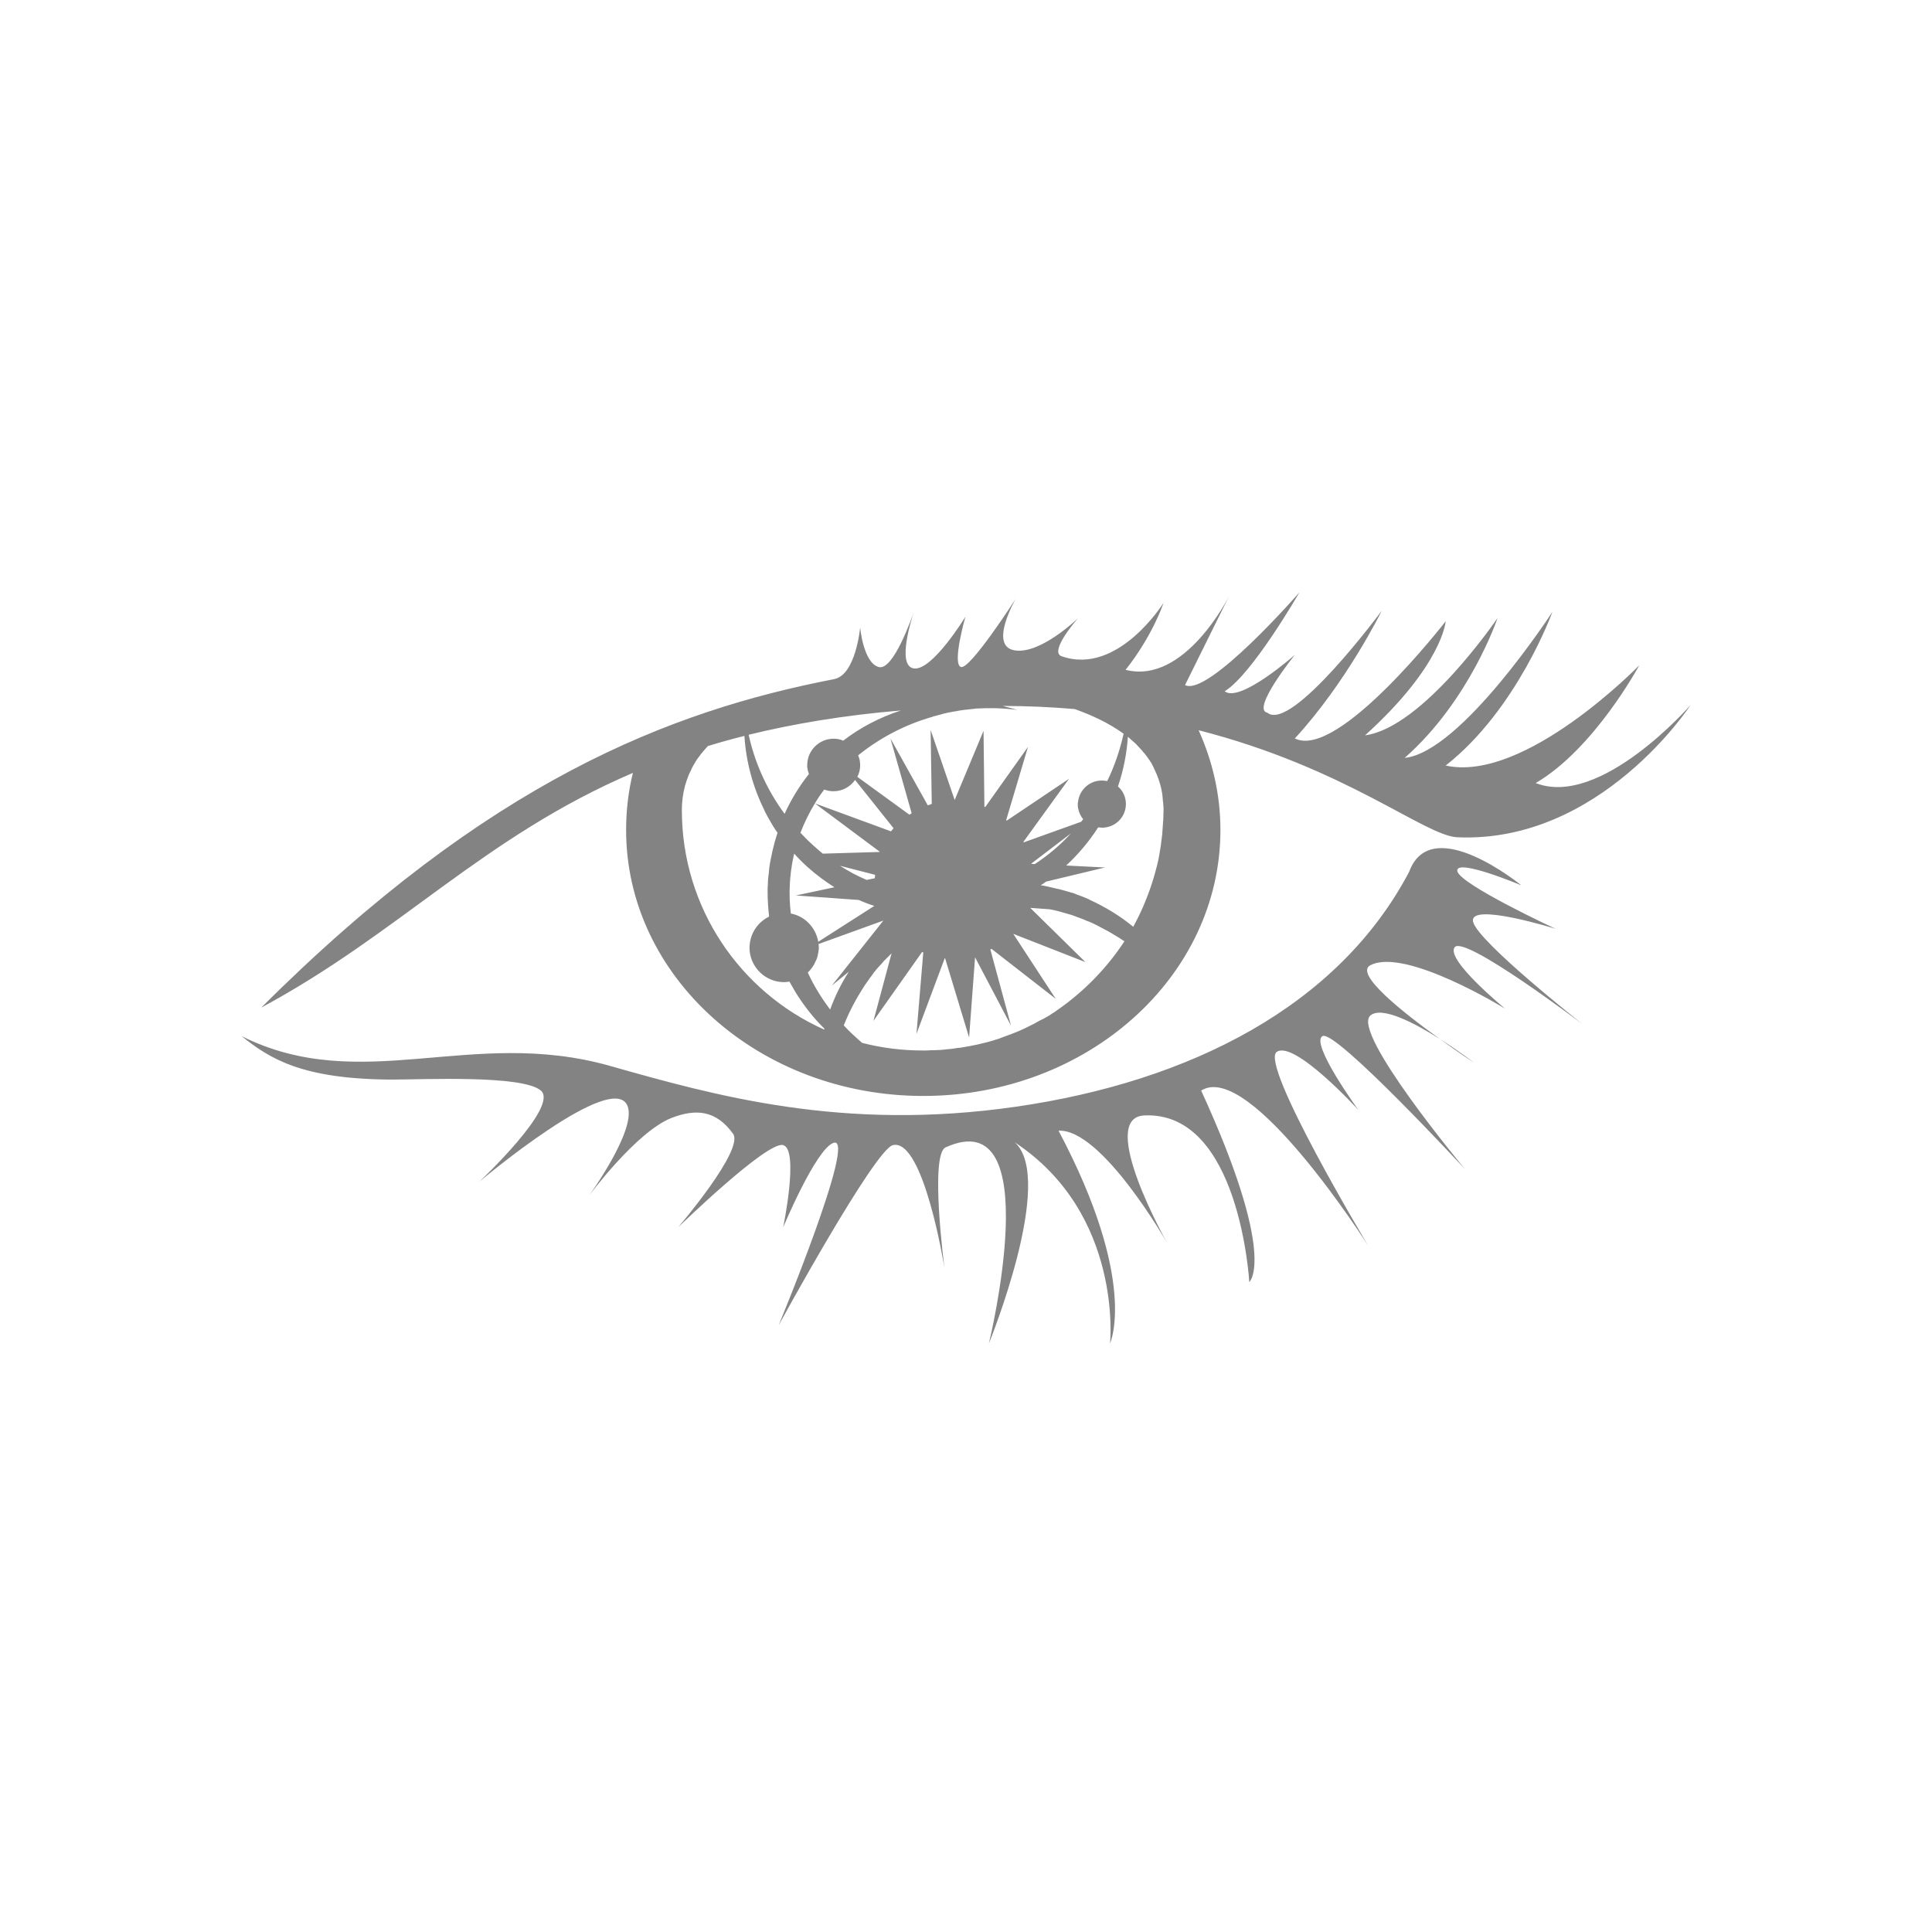
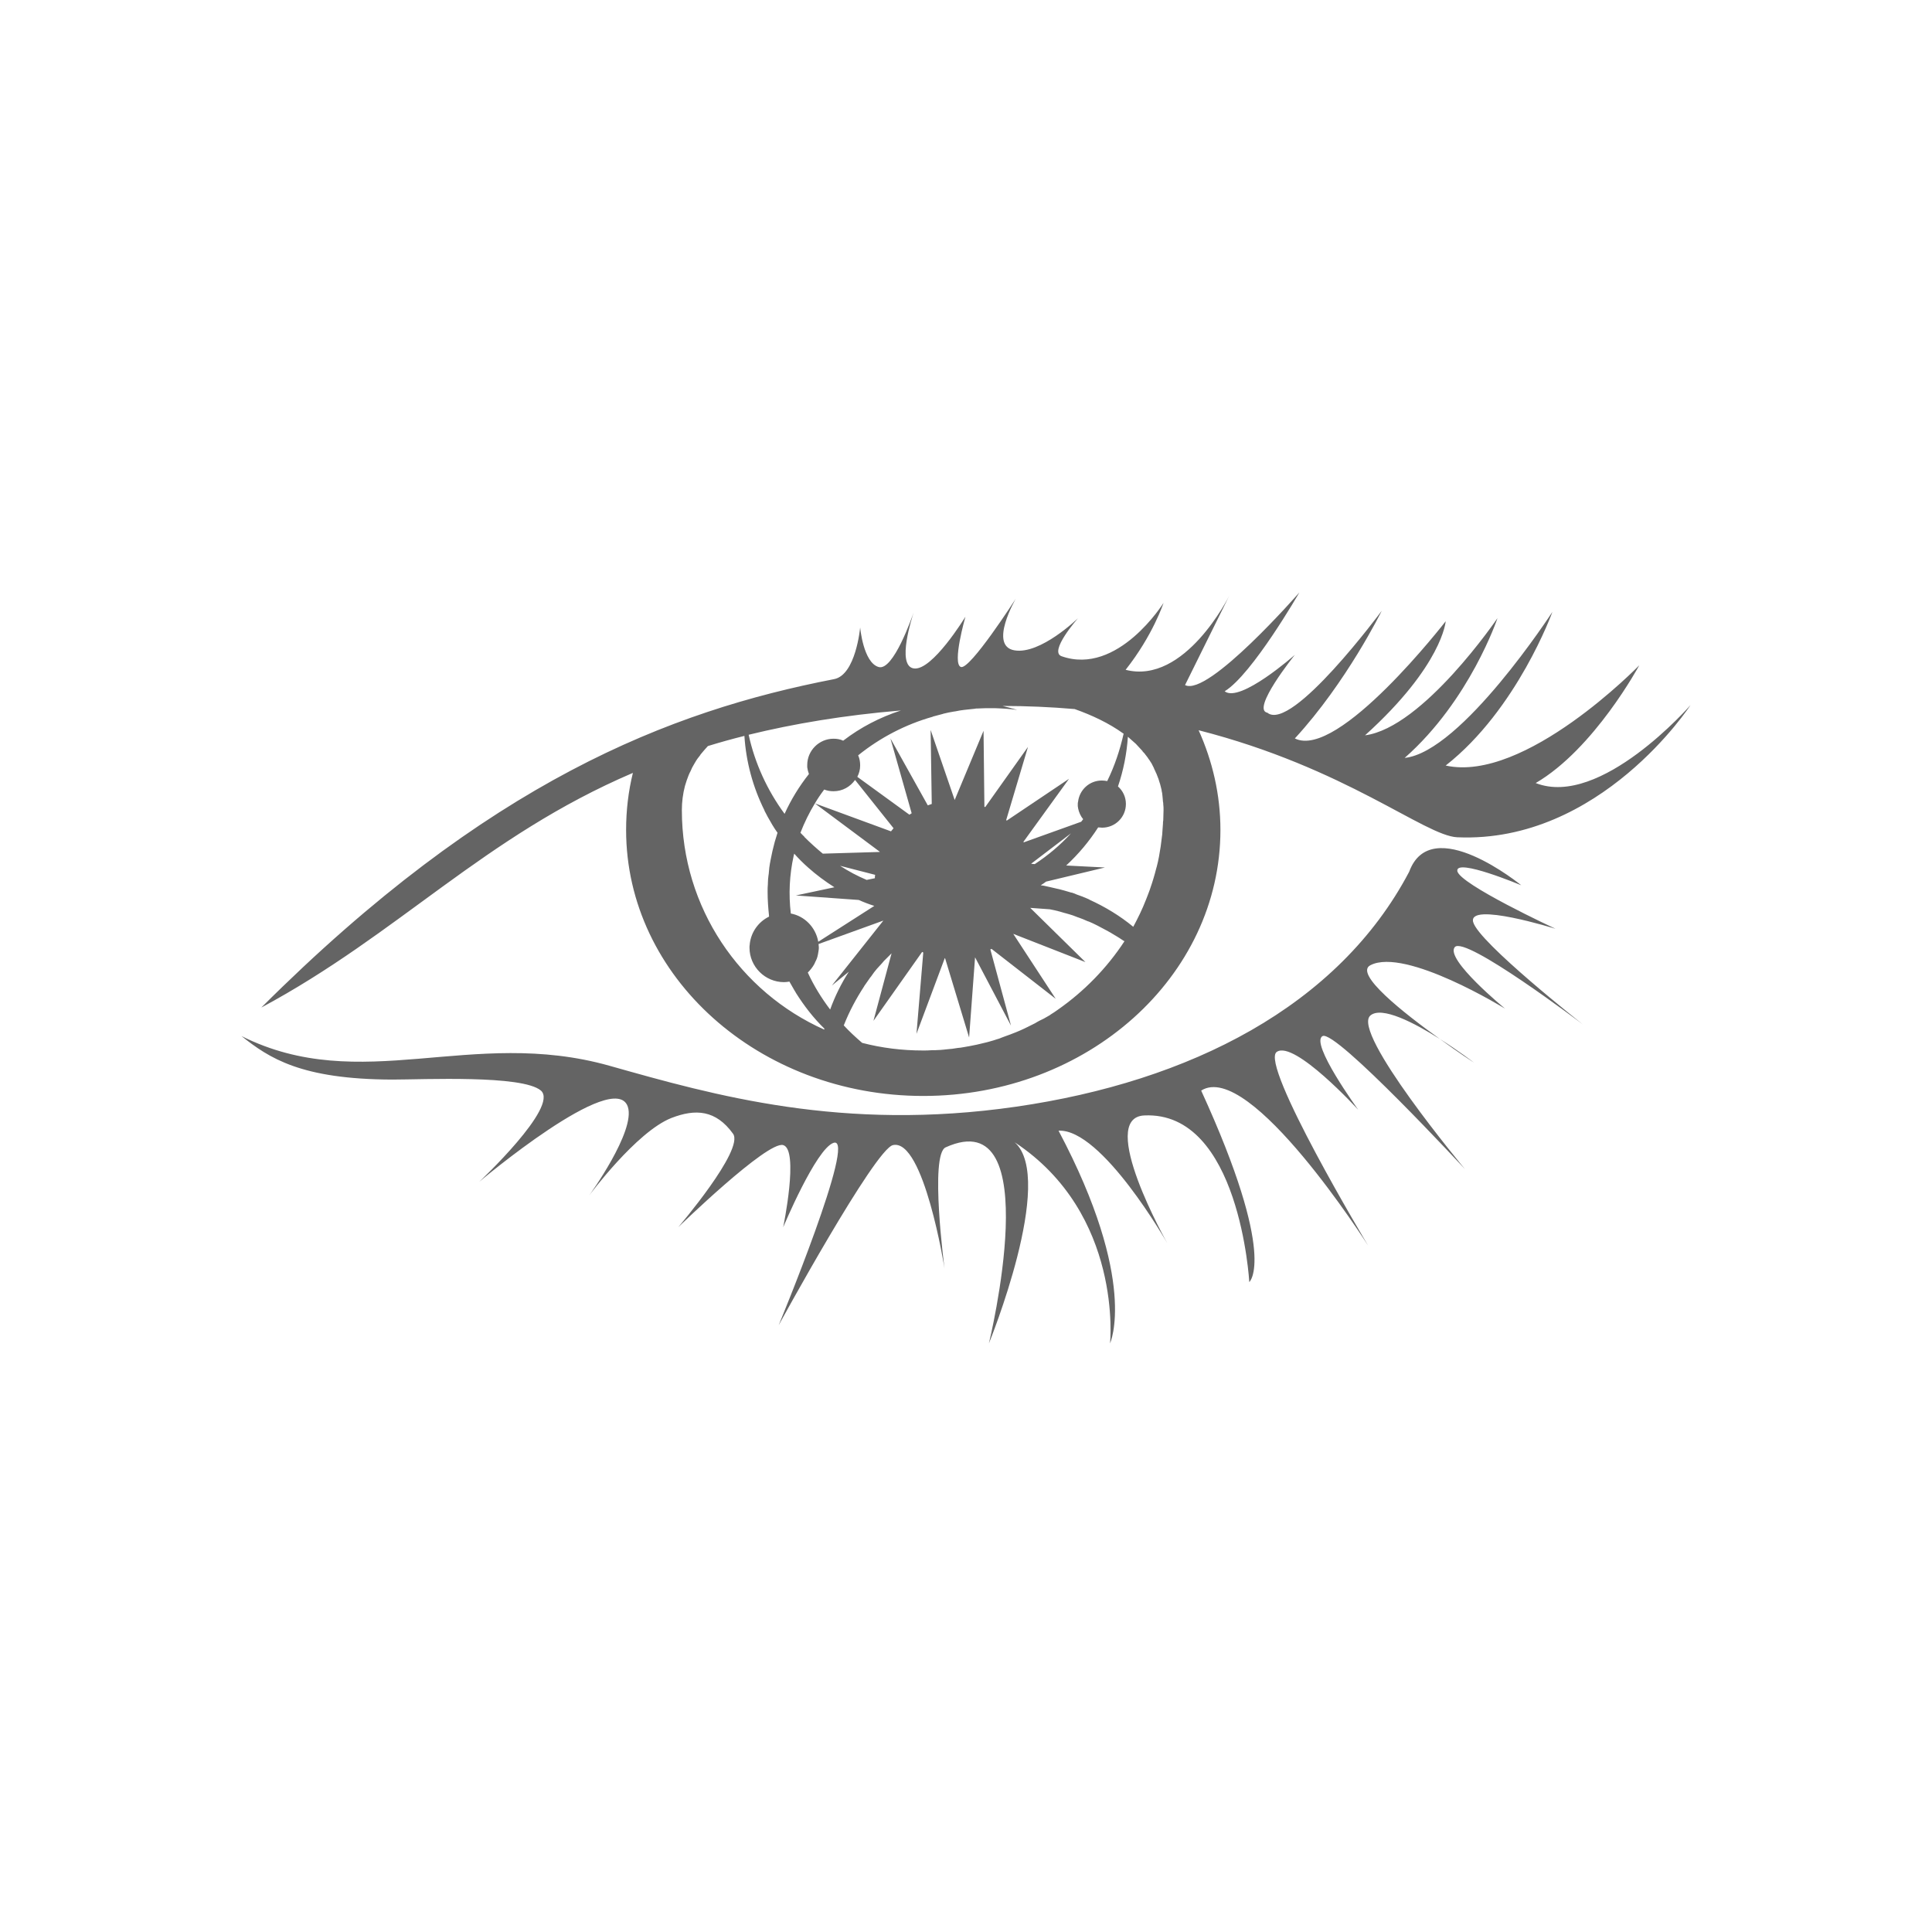
<svg xmlns="http://www.w3.org/2000/svg" width="512" height="512" fill="none" viewBox="0 0 512 512">
-   <path fill="#838383" d="M390.625 281.609s-4.05-2.62-9.075-6.287c5.1 3.218 9.075 6.287 9.075 6.287M448 186.861s-23.85 36.672-61.8 35.025c-8.625-.374-29.55-18.41-68.55-28.364 3.675 8.158 5.775 17.064 5.775 26.419 0 38.916-35.25 70.499-78.75 70.499s-78.75-31.583-78.75-70.499c0-5.164.6-10.254 1.8-15.118-39.525 16.914-61.95 42.584-98.475 62.192 60.15-60.022 108.225-78.582 151.8-87.039 5.775-1.123 6.9-13.696 6.9-13.696s.825 9.28 4.875 10.478c3.9 1.197 8.925-13.397 9.3-14.444-.3.973-4.65 14.07 0 14.818 4.875.823 13.725-13.696 13.725-13.696s-3.6 12.499-1.2 13.322 14.55-18.112 14.55-18.112-7.275 12.499-.375 13.696c6.9 1.198 16.875-8.532 16.875-8.532s-7.875 8.906-4.35 10.104c14.925 5.239 27-14.145 27-14.145s-2.775 8.532-10.05 17.737c15.75 4.042 27.45-19.608 27.45-19.608l-11.7 23.65c6.075 3.218 30.3-24.548 30.3-24.548s-12.525 21.778-19.8 26.194c4.05 3.218 18.6-9.654 18.6-9.654s-11.7 14.519-7.275 15.342c6.45 5.239 30.3-27.017 30.3-27.017s-9.3 18.934-23.025 33.827c11.475 5.763 39.975-31.058 39.975-31.058s-.825 11.675-21.375 30.235c15.375-2.021 35.1-31.059 35.1-31.059s-7.275 21.779-24.6 37.046c15.075-1.571 39.15-38.692 39.15-38.692s-9.3 25.82-28.275 40.713c21 4.64 51.3-26.568 51.3-26.568s-11.925 22.152-27.45 31.208C424.15 214.253 448 186.861 448 186.861m-164.175 33.978-10.5 8.008v.074l.9.075c3.525-2.32 6.75-5.014 9.6-8.157m-.525-14.444-12.075 16.689c0 .075.075.075.075.15l15.225-5.464c.15-.224.375-.449.525-.673q-1.012-1.236-1.35-2.919v-.075c0-.15-.075-.299-.075-.449v-.524c0-.224 0-.449.075-.673.375-3.144 3-5.613 6.3-5.613.525 0 .975.074 1.425.149 1.95-3.966 3.375-8.232 4.35-12.573-.075 0-.075-.075-.15-.075-3.75-2.694-8.175-4.79-12.825-6.436a222 222 0 0 0-19.125-.823c1.35.299 2.625.673 3.9 1.048-.975-.15-1.875-.225-2.85-.3-.375 0-.825-.075-1.2-.075-.525 0-1.05-.075-1.65-.075h-2.85c-.675 0-1.35.075-1.95.075-.3 0-.525 0-.825.075-.675.075-1.425.15-2.1.225-.225 0-.45.075-.675.075-.75.074-1.5.224-2.25.374-.15 0-.375.075-.525.075-.825.149-1.725.299-2.55.523-.075 0-.15 0-.225.075-.825.225-1.725.449-2.55.674-.075 0-.075 0-.15.075-7.2 2.02-13.95 5.538-19.725 10.178l-.075.075c.375.823.525 1.721.525 2.694 0 1.123-.3 2.096-.75 2.994l13.8 10.028c.225-.149.375-.224.6-.374l-5.625-19.833 9.9 17.737c.375-.149.675-.224 1.05-.374l-.3-19.608L253 212.008l7.65-18.336.225 20.132c.075 0 .15.075.225.075l11.325-15.941-5.775 19.383.15.15zm-66.45 43.182 14.85-9.504a39 39 0 0 1-4.125-1.572l-16.65-1.197 10.2-2.171c-2.475-1.572-4.8-3.293-6.975-5.239a42 42 0 0 1-3.675-3.667c-.075.225-.075.374-.15.599a45.6 45.6 0 0 0-.75 15.267c3.675.674 6.6 3.667 7.275 7.484m-.9-36.671a50 50 0 0 0-3.825 7.783c.375.449.825.823 1.2 1.197-.075-.074-.15-.149-.225-.149a71 71 0 0 0 4.95 4.49l15.075-.449v-.075zm13.725 20.281 2.175-.449c0-.299 0-.598.075-.898l-9.3-2.395a45 45 0 0 0 7.05 3.742m6.45-12.872c.225-.3.45-.524.675-.823l-10.2-12.798c-1.275 1.796-3.3 2.993-5.7 2.993q-1.35 0-2.475-.449a39 39 0 0 0-2.475 3.668zm2.625-32.032c-15.15 1.272-28.425 3.518-40.35 6.436 1.65 7.559 4.95 14.744 9.525 20.956a50.4 50.4 0 0 1 6.45-10.553 8 8 0 0 1-.45-1.796v-.599c0-3.817 3.15-6.96 6.975-6.96.9 0 1.8.15 2.55.524 4.575-3.517 9.75-6.212 15.3-8.008M220 267.539a50 50 0 0 1 4.95-10.029l-4.5 3.668 13.65-17.214-17.175 6.212c0 .299.075.524.075.823 0 .3 0 .674-.075.973 0 .15-.075.3-.075.449s-.075.3-.075.449c-.075.225-.075.449-.15.674 0 .075-.075.15-.075.224-.075.225-.15.524-.3.749 0 .075 0 .075-.075.149-.15.3-.225.524-.375.824-.45.823-1.05 1.571-1.725 2.245 1.575 3.443 3.6 6.735 5.925 9.804m-1.575 5.314c0-.075 0-.15.075-.225-2.925-2.844-5.4-6.062-7.575-9.505 0-.074-.075-.074-.075-.149-.3-.449-.525-.898-.75-1.273l-.9-1.571c-.45.075-.9.149-1.425.149-5.025 0-9.15-4.116-9.15-9.13 0-.299 0-.599.075-.898v-.15a9.2 9.2 0 0 1 5.1-7.184v-.225c-.225-2.096-.375-4.191-.375-6.287v-.074c0-.674 0-1.422.075-2.096v-.224c0-.674.075-1.273.15-1.946 0-.15.075-.375.075-.524.075-.524.075-1.123.15-1.647.075-.299.075-.598.15-.973.075-.374.15-.823.225-1.197.15-.748.3-1.422.45-2.17a52 52 0 0 1 1.35-4.865c-.975-1.347-1.8-2.769-2.625-4.266 0-.075-.075-.075-.075-.15-.225-.449-.525-.973-.75-1.422v-.074a51.55 51.55 0 0 1-5.325-19.758q-4.95 1.235-9.675 2.694c-.675.748-1.35 1.497-1.95 2.245 0 .075-.075.075-.075.15-.225.299-.525.673-.75.973-.075.15-.225.299-.3.449-.15.224-.3.524-.45.748-.075.15-.225.375-.3.524-.15.225-.225.449-.375.674-.075.224-.225.449-.3.673s-.225.449-.3.599c-.075.225-.225.449-.3.674-.375.898-.675 1.871-.975 2.844a25.2 25.2 0 0 0-.825 6.436c0 25.894 15.45 48.197 37.725 58.151M298 249.428c-.075 0-.075-.075-.15-.075-.075-.075-.15-.075-.15-.075-.675-.449-1.425-.973-2.1-1.347-.075 0-.075-.075-.15-.075-.75-.449-1.425-.898-2.175-1.272-.075 0-.075-.075-.15-.075-.75-.374-1.5-.823-2.25-1.198-.075 0-.075-.074-.15-.074-.75-.375-1.5-.749-2.25-1.048h-.075c-.15-.075-.225-.075-.375-.15-.675-.299-1.35-.599-2.025-.823-.15-.075-.3-.075-.45-.15s-.225-.075-.375-.149c-.6-.225-1.125-.45-1.725-.599-.375-.075-.675-.225-1.05-.3-.075 0-.225-.074-.3-.074-.45-.15-.825-.225-1.275-.375-.9-.224-1.725-.449-2.625-.598l-5.175-.375 14.625 14.37-19.125-7.484 11.25 17.213-17.025-13.247c-.075.075-.225.15-.3.15l5.475 20.207-9.525-18.112-1.575 21.255-6.375-21.03h-.075l-7.5 20.057 1.8-21.554c-.075-.075-.225-.075-.3-.149l-12.9 18.261 4.8-17.887-2.025 2.02c-.375.449-.75.898-1.125 1.273-.225.299-.525.524-.75.823a18 18 0 0 0-1.425 1.871c-.075.15-.225.299-.3.374l-1.575 2.245c0 .075-.075.075-.075.15-2.1 3.218-3.9 6.586-5.325 10.178 0 .075-.075.075-.075.15 1.5 1.646 3.15 3.143 4.875 4.64 5.175 1.347 10.575 2.021 16.125 2.021.75 0 1.5 0 2.325-.075h.75c.525 0 1.05-.075 1.575-.075.3 0 .525-.075.825-.075.45-.075.975-.075 1.425-.149.3 0 .525-.075.825-.075.525-.075.975-.15 1.5-.225.225 0 .525-.075.75-.075.6-.074 1.2-.224 1.725-.299.15 0 .3-.075.45-.075l2.25-.449c.075 0 .15-.075.3-.075.6-.149 1.275-.299 1.875-.449.225-.075.375-.075.6-.149l1.575-.449.675-.225c.525-.15 1.05-.299 1.5-.524.225-.075.375-.15.6-.224.525-.225 1.125-.375 1.65-.599.15-.075.225-.075.375-.15a40 40 0 0 0 4.125-1.796c.075 0 .15-.075.15-.075l1.8-.898c.15-.075.3-.15.375-.224.525-.3 1.05-.599 1.575-.824l.45-.224 1.575-.898c.075-.075.225-.15.3-.225.6-.374 1.2-.748 1.8-1.197 6.975-4.865 13.05-11.077 17.7-18.186m5.7-11.002c.3-.823.675-1.646.975-2.544.075-.15.075-.3.15-.449a61 61 0 0 0 1.575-5.239c.075-.15.075-.375.15-.524.225-.898.45-1.796.6-2.694l.45-2.695c0-.224.075-.449.075-.598l.225-1.797c.075-.523.15-1.047.15-1.571.075-.674.075-1.347.15-2.021 0-.299 0-.599.075-.898 0-.898.075-1.796.075-2.694 0-.524 0-1.048-.075-1.572 0-.224 0-.449-.075-.673 0-.3-.075-.599-.075-.899 0-.224-.075-.523-.075-.748s-.075-.449-.075-.673c-.075-.3-.15-.599-.15-.824-.075-.224-.075-.374-.15-.598l-.225-.899c-.075-.149-.075-.299-.15-.449-.075-.299-.225-.673-.3-.972-.075-.15-.075-.225-.15-.375-.15-.299-.225-.673-.375-.973-.075-.074-.075-.224-.15-.299-.15-.374-.3-.674-.45-.973 0-.075-.075-.15-.075-.224-.15-.375-.375-.674-.525-1.048 0-.075-.075-.075-.075-.15-.225-.374-.45-.673-.675-1.048l-.075-.074a9 9 0 0 0-.75-1.048s0-.075-.075-.075c-.225-.374-.525-.674-.825-.973v-.075c-.3-.299-.6-.673-.9-.973s-.6-.673-.9-.973l-2.025-1.796c-.075 0-.075-.075-.075-.075-.3 4.566-1.2 8.981-2.625 13.172a6.16 6.16 0 0 1 2.1 4.64c0 3.518-2.85 6.287-6.3 6.287-.375 0-.675-.075-1.05-.075a52.3 52.3 0 0 1-8.475 10.103l10.275.524-15.6 3.742c-.45.375-.975.674-1.425.973.6.075 1.125.15 1.65.3.225.074.45.074.675.149.3.075.675.15.975.225s.6.149.975.224c.225.075.45.075.675.15.375.075.75.225 1.125.299.15.075.375.075.525.15.45.15.825.225 1.275.374.15.075.225.075.375.075.45.15.9.299 1.35.524.075 0 .15.075.225.075.45.15.975.374 1.425.524.075 0 .075.075.15.075.525.224.975.374 1.425.598 0 0 .075 0 .075.075 4.125 1.871 8.1 4.266 11.625 7.185 1.2-2.245 2.4-4.64 3.375-7.185m115.8 33.079s-27.675-21.778-29.1-27.167c-1.425-5.463 21.825 1.797 21.825 1.797s-25.65-11.9-26.025-15.343 16.95 3.817 16.95 3.817-23.85-19.533-29.7-3.592c-18.75 35.624-58.125 55.606-104.175 62.267s-79.95-2.994-107.775-10.852c-36.675-10.328-65.7 8.008-97.5-7.858 7.35 5.837 15.75 11.45 39.975 11.525 8.25 0 34.5-1.272 39.375 2.919 4.875 4.266-16.35 24.173-16.35 24.173s35.85-30.235 39.375-19.907c2.175 6.436-10.275 23.575-10.275 23.575s12.525-16.914 21.825-20.581c6.375-2.47 11.775-2.171 16.35 4.191 3 4.266-14.55 24.772-14.55 24.772s23.625-22.976 27.825-21.779c4.275 1.198 0 21.779 0 21.779s8.7-20.806 13.35-22.378c6.375-2.095-14.55 48.347-14.55 48.347s25.5-46.7 30.3-47.748c8.175-1.796 13.65 32.631 13.65 32.631s-3.975-30.086.3-32.032C277.75 291.787 262.075 356 262.075 356s17.775-43.557 6.825-53.286C297.7 321.723 294.175 356 294.175 356s7.575-16.315-13.65-56.355c11.475-.598 28.8 29.787 28.8 29.787s-18.75-33.229-6.075-33.828c25.275-1.197 27.825 44.156 27.825 44.156s7.575-6.362-12.75-50.742c12.9-8.232 44.25 41.087 44.25 41.087s-28.875-48.122-24.225-51.34 21.6 15.342 21.6 15.342-12.9-17.737-9.45-19.533 37.725 35.25 37.725 35.25-30.3-36.298-25.05-40.713c3-2.545 11.625 1.945 18.375 6.211-9.6-6.885-22.8-17.288-18.375-19.533 9.3-4.79 35.7 11.525 35.7 11.525s-15.975-13.097-13.35-16.315c2.7-3.218 33.975 20.506 33.975 20.506" />
+   <path fill="#646464" d="M390.625 281.609s-4.05-2.62-9.075-6.287c5.1 3.218 9.075 6.287 9.075 6.287M448 186.861s-23.85 36.672-61.8 35.025c-8.625-.374-29.55-18.41-68.55-28.364 3.675 8.158 5.775 17.064 5.775 26.419 0 38.916-35.25 70.499-78.75 70.499s-78.75-31.583-78.75-70.499c0-5.164.6-10.254 1.8-15.118-39.525 16.914-61.95 42.584-98.475 62.192 60.15-60.022 108.225-78.582 151.8-87.039 5.775-1.123 6.9-13.696 6.9-13.696s.825 9.28 4.875 10.478c3.9 1.197 8.925-13.397 9.3-14.444-.3.973-4.65 14.07 0 14.818 4.875.823 13.725-13.696 13.725-13.696s-3.6 12.499-1.2 13.322 14.55-18.112 14.55-18.112-7.275 12.499-.375 13.696c6.9 1.198 16.875-8.532 16.875-8.532s-7.875 8.906-4.35 10.104c14.925 5.239 27-14.145 27-14.145s-2.775 8.532-10.05 17.737c15.75 4.042 27.45-19.608 27.45-19.608l-11.7 23.65c6.075 3.218 30.3-24.548 30.3-24.548s-12.525 21.778-19.8 26.194c4.05 3.218 18.6-9.654 18.6-9.654s-11.7 14.519-7.275 15.342c6.45 5.239 30.3-27.017 30.3-27.017s-9.3 18.934-23.025 33.827c11.475 5.763 39.975-31.058 39.975-31.058s-.825 11.675-21.375 30.235c15.375-2.021 35.1-31.059 35.1-31.059s-7.275 21.779-24.6 37.046c15.075-1.571 39.15-38.692 39.15-38.692s-9.3 25.82-28.275 40.713c21 4.64 51.3-26.568 51.3-26.568s-11.925 22.152-27.45 31.208C424.15 214.253 448 186.861 448 186.861m-164.175 33.978-10.5 8.008v.074l.9.075c3.525-2.32 6.75-5.014 9.6-8.157m-.525-14.444-12.075 16.689c0 .075.075.075.075.15l15.225-5.464c.15-.224.375-.449.525-.673q-1.012-1.236-1.35-2.919v-.075c0-.15-.075-.299-.075-.449v-.524c0-.224 0-.449.075-.673.375-3.144 3-5.613 6.3-5.613.525 0 .975.074 1.425.149 1.95-3.966 3.375-8.232 4.35-12.573-.075 0-.075-.075-.15-.075-3.75-2.694-8.175-4.79-12.825-6.436a222 222 0 0 0-19.125-.823c1.35.299 2.625.673 3.9 1.048-.975-.15-1.875-.225-2.85-.3-.375 0-.825-.075-1.2-.075-.525 0-1.05-.075-1.65-.075h-2.85c-.675 0-1.35.075-1.95.075-.3 0-.525 0-.825.075-.675.075-1.425.15-2.1.225-.225 0-.45.075-.675.075-.75.074-1.5.224-2.25.374-.15 0-.375.075-.525.075-.825.149-1.725.299-2.55.523-.075 0-.15 0-.225.075-.825.225-1.725.449-2.55.674-.075 0-.075 0-.15.075-7.2 2.02-13.95 5.538-19.725 10.178l-.075.075c.375.823.525 1.721.525 2.694 0 1.123-.3 2.096-.75 2.994l13.8 10.028c.225-.149.375-.224.6-.374l-5.625-19.833 9.9 17.737c.375-.149.675-.224 1.05-.374l-.3-19.608L253 212.008l7.65-18.336.225 20.132c.075 0 .15.075.225.075l11.325-15.941-5.775 19.383.15.15zm-66.45 43.182 14.85-9.504a39 39 0 0 1-4.125-1.572l-16.65-1.197 10.2-2.171c-2.475-1.572-4.8-3.293-6.975-5.239a42 42 0 0 1-3.675-3.667c-.075.225-.075.374-.15.599a45.6 45.6 0 0 0-.75 15.267c3.675.674 6.6 3.667 7.275 7.484m-.9-36.671a50 50 0 0 0-3.825 7.783c.375.449.825.823 1.2 1.197-.075-.074-.15-.149-.225-.149a71 71 0 0 0 4.95 4.49l15.075-.449v-.075zm13.725 20.281 2.175-.449c0-.299 0-.598.075-.898l-9.3-2.395a45 45 0 0 0 7.05 3.742m6.45-12.872c.225-.3.45-.524.675-.823l-10.2-12.798c-1.275 1.796-3.3 2.993-5.7 2.993q-1.35 0-2.475-.449a39 39 0 0 0-2.475 3.668zm2.625-32.032c-15.15 1.272-28.425 3.518-40.35 6.436 1.65 7.559 4.95 14.744 9.525 20.956a50.4 50.4 0 0 1 6.45-10.553 8 8 0 0 1-.45-1.796v-.599c0-3.817 3.15-6.96 6.975-6.96.9 0 1.8.15 2.55.524 4.575-3.517 9.75-6.212 15.3-8.008M220 267.539a50 50 0 0 1 4.95-10.029l-4.5 3.668 13.65-17.214-17.175 6.212c0 .299.075.524.075.823 0 .3 0 .674-.075.973 0 .15-.075.3-.075.449s-.075.3-.075.449c-.075.225-.075.449-.15.674 0 .075-.075.15-.075.224-.075.225-.15.524-.3.749 0 .075 0 .075-.075.149-.15.3-.225.524-.375.824-.45.823-1.05 1.571-1.725 2.245 1.575 3.443 3.6 6.735 5.925 9.804m-1.575 5.314c0-.075 0-.15.075-.225-2.925-2.844-5.4-6.062-7.575-9.505 0-.074-.075-.074-.075-.149-.3-.449-.525-.898-.75-1.273l-.9-1.571c-.45.075-.9.149-1.425.149-5.025 0-9.15-4.116-9.15-9.13 0-.299 0-.599.075-.898v-.15a9.2 9.2 0 0 1 5.1-7.184v-.225c-.225-2.096-.375-4.191-.375-6.287v-.074c0-.674 0-1.422.075-2.096v-.224c0-.674.075-1.273.15-1.946 0-.15.075-.375.075-.524.075-.524.075-1.123.15-1.647.075-.299.075-.598.15-.973.075-.374.15-.823.225-1.197.15-.748.3-1.422.45-2.17a52 52 0 0 1 1.35-4.865c-.975-1.347-1.8-2.769-2.625-4.266 0-.075-.075-.075-.075-.15-.225-.449-.525-.973-.75-1.422v-.074a51.55 51.55 0 0 1-5.325-19.758q-4.95 1.235-9.675 2.694c-.675.748-1.35 1.497-1.95 2.245 0 .075-.075.075-.075.15-.225.299-.525.673-.75.973-.075.15-.225.299-.3.449-.15.224-.3.524-.45.748-.075.15-.225.375-.3.524-.15.225-.225.449-.375.674-.075.224-.225.449-.3.673s-.225.449-.3.599c-.075.225-.225.449-.3.674-.375.898-.675 1.871-.975 2.844a25.2 25.2 0 0 0-.825 6.436c0 25.894 15.45 48.197 37.725 58.151M298 249.428c-.075 0-.075-.075-.15-.075-.075-.075-.15-.075-.15-.075-.675-.449-1.425-.973-2.1-1.347-.075 0-.075-.075-.15-.075-.75-.449-1.425-.898-2.175-1.272-.075 0-.075-.075-.15-.075-.75-.374-1.5-.823-2.25-1.198-.075 0-.075-.074-.15-.074-.75-.375-1.5-.749-2.25-1.048h-.075c-.15-.075-.225-.075-.375-.15-.675-.299-1.35-.599-2.025-.823-.15-.075-.3-.075-.45-.15s-.225-.075-.375-.149c-.6-.225-1.125-.45-1.725-.599-.375-.075-.675-.225-1.05-.3-.075 0-.225-.074-.3-.074-.45-.15-.825-.225-1.275-.375-.9-.224-1.725-.449-2.625-.598l-5.175-.375 14.625 14.37-19.125-7.484 11.25 17.213-17.025-13.247c-.075.075-.225.15-.3.15l5.475 20.207-9.525-18.112-1.575 21.255-6.375-21.03h-.075l-7.5 20.057 1.8-21.554c-.075-.075-.225-.075-.3-.149l-12.9 18.261 4.8-17.887-2.025 2.02c-.375.449-.75.898-1.125 1.273-.225.299-.525.524-.75.823a18 18 0 0 0-1.425 1.871c-.075.15-.225.299-.3.374l-1.575 2.245c0 .075-.075.075-.075.15-2.1 3.218-3.9 6.586-5.325 10.178 0 .075-.075.075-.075.15 1.5 1.646 3.15 3.143 4.875 4.64 5.175 1.347 10.575 2.021 16.125 2.021.75 0 1.5 0 2.325-.075h.75c.525 0 1.05-.075 1.575-.075.3 0 .525-.075.825-.075.45-.075.975-.075 1.425-.149.3 0 .525-.075.825-.075.525-.075.975-.15 1.5-.225.225 0 .525-.075.75-.075.6-.074 1.2-.224 1.725-.299.15 0 .3-.075.45-.075l2.25-.449c.075 0 .15-.075.3-.075.6-.149 1.275-.299 1.875-.449.225-.075.375-.075.6-.149l1.575-.449.675-.225c.525-.15 1.05-.299 1.5-.524.225-.075.375-.15.6-.224.525-.225 1.125-.375 1.65-.599.15-.075.225-.075.375-.15a40 40 0 0 0 4.125-1.796c.075 0 .15-.075.15-.075l1.8-.898c.15-.075.3-.15.375-.224.525-.3 1.05-.599 1.575-.824l.45-.224 1.575-.898c.075-.075.225-.15.3-.225.6-.374 1.2-.748 1.8-1.197 6.975-4.865 13.05-11.077 17.7-18.186m5.7-11.002c.3-.823.675-1.646.975-2.544.075-.15.075-.3.15-.449a61 61 0 0 0 1.575-5.239c.075-.15.075-.375.15-.524.225-.898.45-1.796.6-2.694l.45-2.695c0-.224.075-.449.075-.598l.225-1.797c.075-.523.15-1.047.15-1.571.075-.674.075-1.347.15-2.021 0-.299 0-.599.075-.898 0-.898.075-1.796.075-2.694 0-.524 0-1.048-.075-1.572 0-.224 0-.449-.075-.673 0-.3-.075-.599-.075-.899 0-.224-.075-.523-.075-.748s-.075-.449-.075-.673c-.075-.3-.15-.599-.15-.824-.075-.224-.075-.374-.15-.598l-.225-.899c-.075-.149-.075-.299-.15-.449-.075-.299-.225-.673-.3-.972-.075-.15-.075-.225-.15-.375-.15-.299-.225-.673-.375-.973-.075-.074-.075-.224-.15-.299-.15-.374-.3-.674-.45-.973 0-.075-.075-.15-.075-.224-.15-.375-.375-.674-.525-1.048 0-.075-.075-.075-.075-.15-.225-.374-.45-.673-.675-1.048l-.075-.074a9 9 0 0 0-.75-1.048s0-.075-.075-.075c-.225-.374-.525-.674-.825-.973v-.075c-.3-.299-.6-.673-.9-.973s-.6-.673-.9-.973l-2.025-1.796c-.075 0-.075-.075-.075-.075-.3 4.566-1.2 8.981-2.625 13.172a6.16 6.16 0 0 1 2.1 4.64c0 3.518-2.85 6.287-6.3 6.287-.375 0-.675-.075-1.05-.075a52.3 52.3 0 0 1-8.475 10.103l10.275.524-15.6 3.742c-.45.375-.975.674-1.425.973.6.075 1.125.15 1.65.3.225.074.45.074.675.149.3.075.675.15.975.225s.6.149.975.224c.225.075.45.075.675.15.375.075.75.225 1.125.299.15.075.375.075.525.15.45.15.825.225 1.275.374.15.075.225.075.375.075.45.15.9.299 1.35.524.075 0 .15.075.225.075.45.15.975.374 1.425.524.075 0 .075.075.15.075.525.224.975.374 1.425.598 0 0 .075 0 .075.075 4.125 1.871 8.1 4.266 11.625 7.185 1.2-2.245 2.4-4.64 3.375-7.185m115.8 33.079s-27.675-21.778-29.1-27.167c-1.425-5.463 21.825 1.797 21.825 1.797s-25.65-11.9-26.025-15.343 16.95 3.817 16.95 3.817-23.85-19.533-29.7-3.592c-18.75 35.624-58.125 55.606-104.175 62.267s-79.95-2.994-107.775-10.852c-36.675-10.328-65.7 8.008-97.5-7.858 7.35 5.837 15.75 11.45 39.975 11.525 8.25 0 34.5-1.272 39.375 2.919 4.875 4.266-16.35 24.173-16.35 24.173s35.85-30.235 39.375-19.907c2.175 6.436-10.275 23.575-10.275 23.575s12.525-16.914 21.825-20.581c6.375-2.47 11.775-2.171 16.35 4.191 3 4.266-14.55 24.772-14.55 24.772s23.625-22.976 27.825-21.779c4.275 1.198 0 21.779 0 21.779s8.7-20.806 13.35-22.378c6.375-2.095-14.55 48.347-14.55 48.347s25.5-46.7 30.3-47.748c8.175-1.796 13.65 32.631 13.65 32.631s-3.975-30.086.3-32.032C277.75 291.787 262.075 356 262.075 356s17.775-43.557 6.825-53.286C297.7 321.723 294.175 356 294.175 356s7.575-16.315-13.65-56.355c11.475-.598 28.8 29.787 28.8 29.787s-18.75-33.229-6.075-33.828c25.275-1.197 27.825 44.156 27.825 44.156s7.575-6.362-12.75-50.742c12.9-8.232 44.25 41.087 44.25 41.087s-28.875-48.122-24.225-51.34 21.6 15.342 21.6 15.342-12.9-17.737-9.45-19.533 37.725 35.25 37.725 35.25-30.3-36.298-25.05-40.713c3-2.545 11.625 1.945 18.375 6.211-9.6-6.885-22.8-17.288-18.375-19.533 9.3-4.79 35.7 11.525 35.7 11.525s-15.975-13.097-13.35-16.315c2.7-3.218 33.975 20.506 33.975 20.506" />
</svg>
